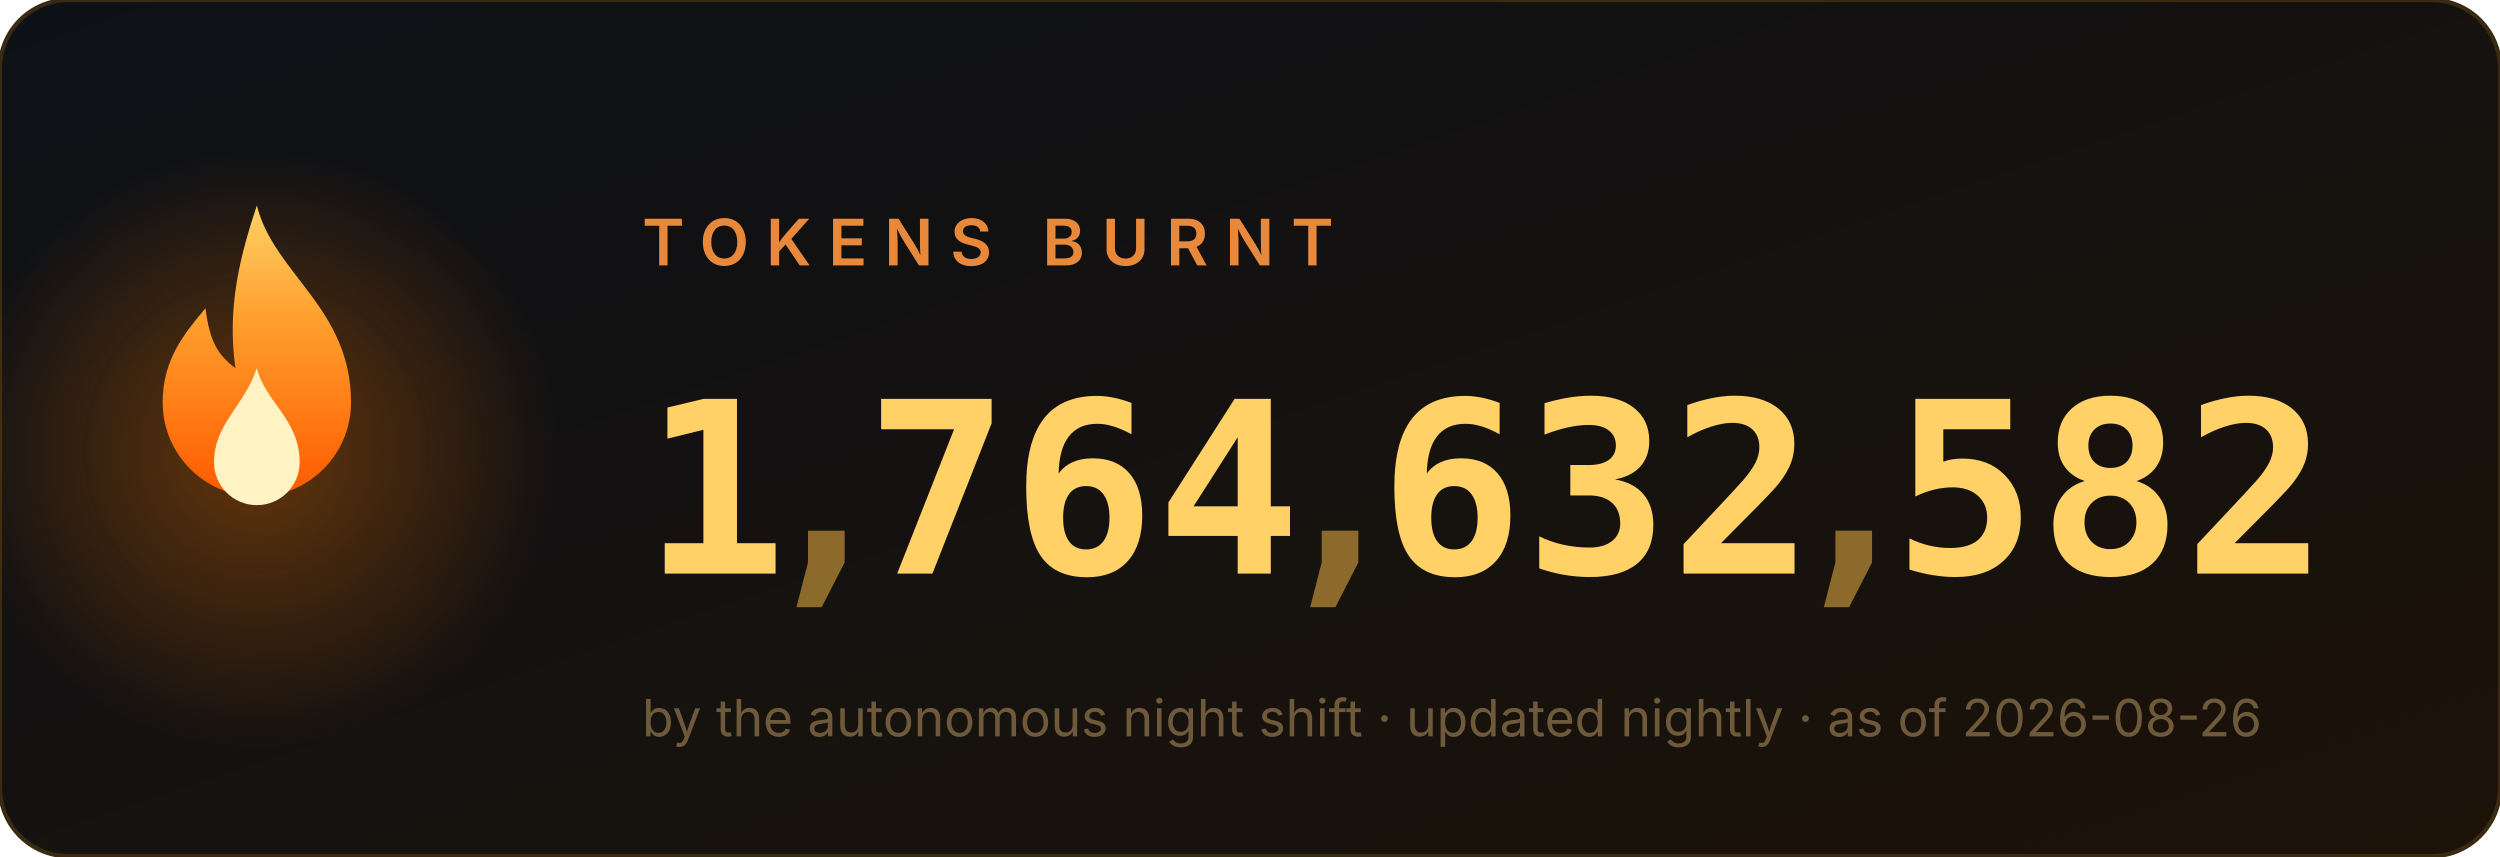
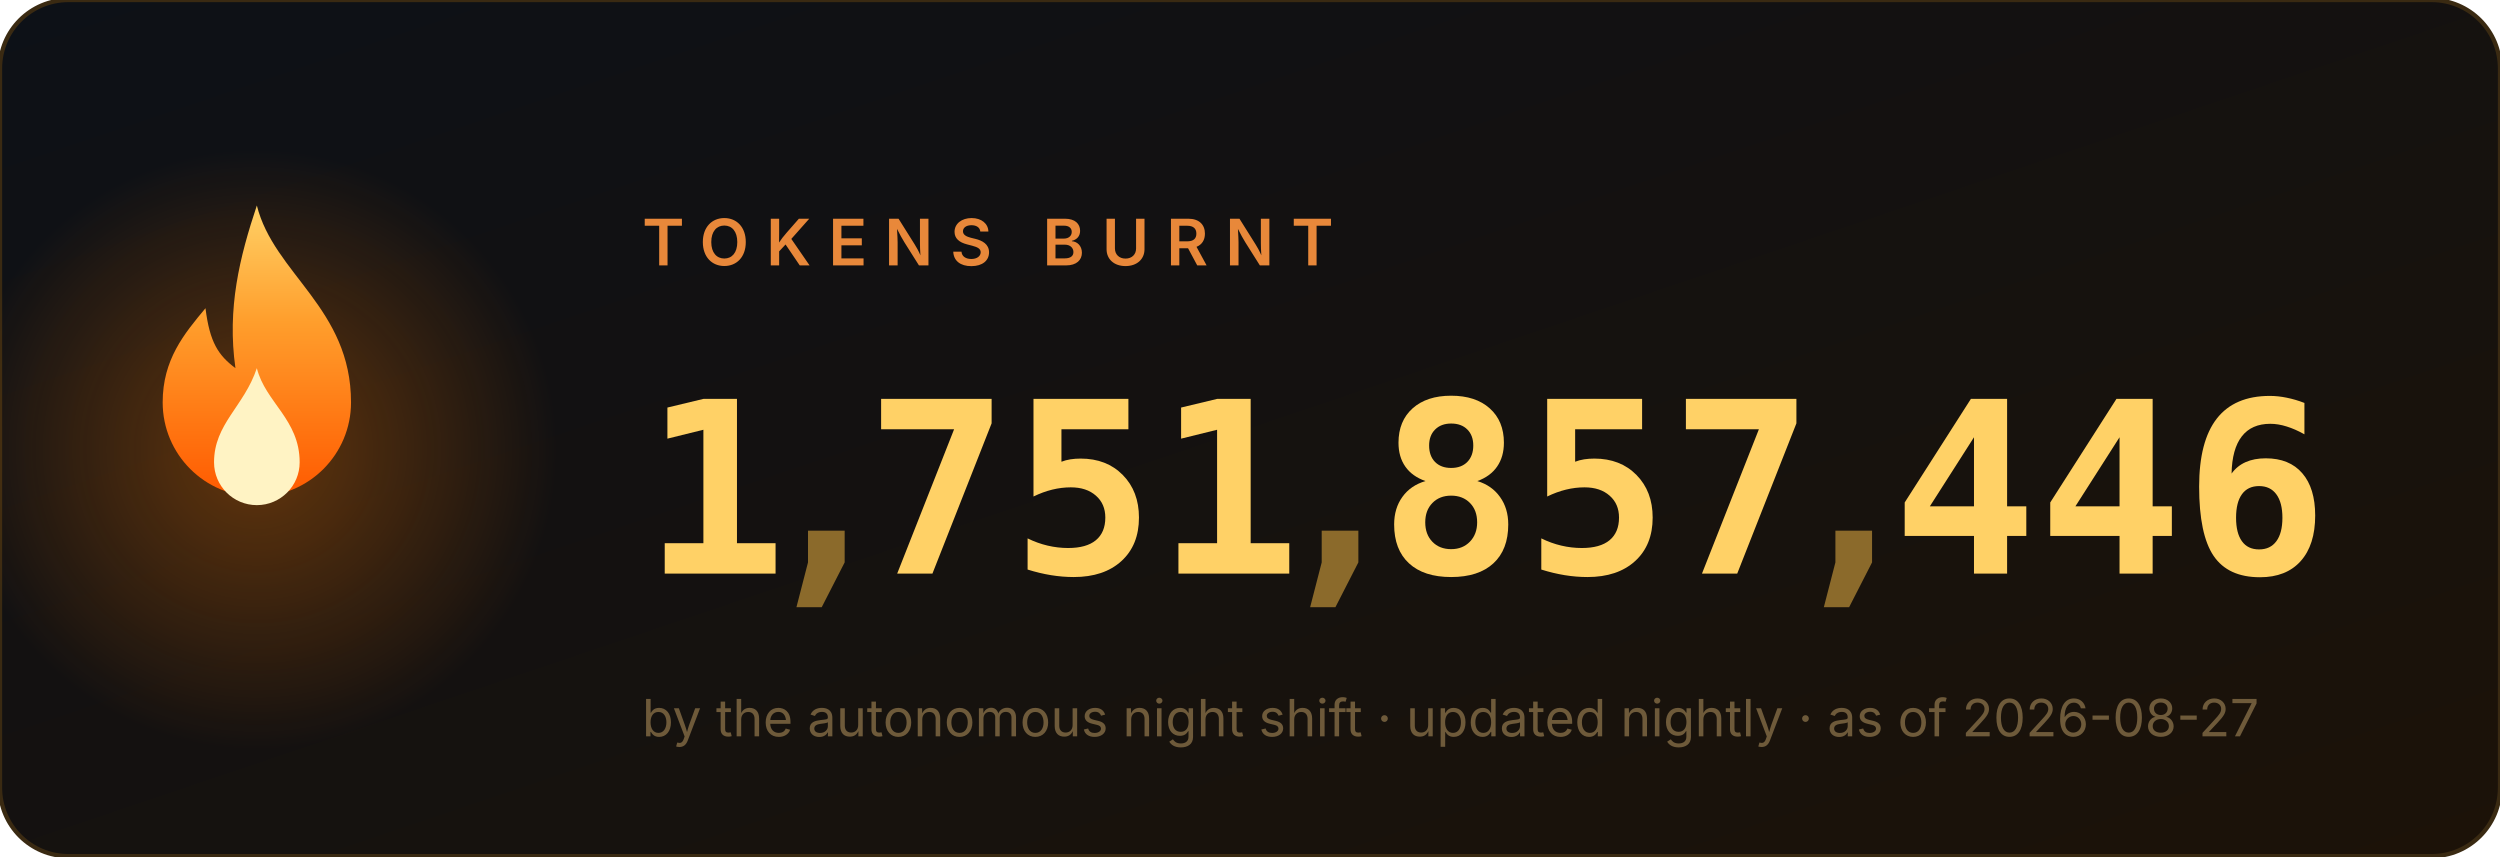
- <svg xmlns="http://www.w3.org/2000/svg" width="584" height="200" viewBox="0 0 584 200" role="img" aria-label="1,764,632,582 tokens burnt">
+ <svg xmlns="http://www.w3.org/2000/svg" width="584" height="200" viewBox="0 0 584 200" role="img" aria-label="1,751,857,446 tokens burnt">
  <style>
.num{font:700 56px ui-monospace,'Cascadia Code',Menlo,Consolas,monospace;fill:#ffd166}
.comma{fill:#8b6a2b}
.label{font:600 15px -apple-system,'Segoe UI',sans-serif;fill:#e8883a;letter-spacing:4px}
.sub{font:400 12px -apple-system,'Segoe UI',sans-serif;fill:#6e5a3a}
</style>
  <defs>
    <linearGradient id="bg" x1="0" y1="0" x2="1" y2="1">
      <stop offset="0" stop-color="#0d1117" />
      <stop offset="1" stop-color="#1c1208" />
    </linearGradient>
    <linearGradient id="fg" x1="0" y1="1" x2="0" y2="0">
      <stop offset="0" stop-color="#ff5a00" />
      <stop offset=".6" stop-color="#ff9e2c" />
      <stop offset="1" stop-color="#ffd166" />
    </linearGradient>
    <radialGradient id="halo">
      <stop offset="0" stop-color="#ff7b00" />
      <stop offset="1" stop-color="#ff7b00" stop-opacity="0" />
    </radialGradient>
  </defs>
  <rect width="584" height="200" rx="16" fill="url(#bg)" stroke="#3a2a12" />
  <circle cx="60" cy="105" r="70" fill="url(#halo)" opacity=".35">
    <animate attributeName="opacity" values=".25;.55;.25" dur="2.2s" repeatCount="indefinite" />
  </circle>
  <g transform="translate(60,128)">
    <g>
      <animateTransform attributeName="transform" type="scale" values="1 1;.95 1.1;1 1" dur="1.6s" repeatCount="indefinite" additive="sum" calcMode="spline" keySplines=".4 0 .6 1;.4 0 .6 1" />
      <path d="M0 -80c4 16 22 24 22 46a22 22 0 1 1-44 0c0-10 5-16 10-22 1 8 3 11 7 14-2-14 1-26 5-38z" fill="url(#fg)" />
      <path d="M0 -42c2 8 10 12 10 22a10 10 0 1 1-20 0c0-9 7-13 10-22z" fill="#fff3c4">
        <animateTransform attributeName="transform" type="scale" values="1 1;1.06 .92;1 1" dur="1.1s" repeatCount="indefinite" additive="sum" calcMode="spline" keySplines=".4 0 .6 1;.4 0 .6 1" />
      </path>
    </g>
  </g>
  <text x="150" y="62" class="label">TOKENS BURNT</text>
  <svg x="150" y="84" width="34" height="64" viewBox="0 0 34 64">
    <g transform="translate(0,-64)">
      <g>
        <animateTransform attributeName="transform" type="translate" values="0 64;0 64;0 0" keyTimes="0;0.000;1" dur="0.97s" begin="0s" fill="freeze" additive="sum" calcMode="spline" keySplines="0 0 1 1;.2 .7 .3 1" />
        <text x="17" y="50" class="num" text-anchor="middle">0</text>
        <text x="17" y="114" class="num" text-anchor="middle">1</text>
        <text x="17" y="178" class="num" text-anchor="middle">2</text>
        <text x="17" y="242" class="num" text-anchor="middle">3</text>
        <text x="17" y="306" class="num" text-anchor="middle">4</text>
        <text x="17" y="370" class="num" text-anchor="middle">5</text>
        <text x="17" y="434" class="num" text-anchor="middle">6</text>
        <text x="17" y="498" class="num" text-anchor="middle">7</text>
        <text x="17" y="562" class="num" text-anchor="middle">8</text>
        <text x="17" y="626" class="num" text-anchor="middle">9</text>
      </g>
    </g>
  </svg>
  <text x="193" y="134" class="num comma" text-anchor="middle">,</text>
  <svg x="202" y="84" width="34" height="64" viewBox="0 0 34 64">
    <g transform="translate(0,-448)">
      <g>
        <animateTransform attributeName="transform" type="translate" values="0 448;0 448;0 0" keyTimes="0;0.147;1" dur="1.63s" begin="0s" fill="freeze" additive="sum" calcMode="spline" keySplines="0 0 1 1;.2 .7 .3 1" />
        <text x="17" y="50" class="num" text-anchor="middle">0</text>
        <text x="17" y="114" class="num" text-anchor="middle">1</text>
        <text x="17" y="178" class="num" text-anchor="middle">2</text>
        <text x="17" y="242" class="num" text-anchor="middle">3</text>
        <text x="17" y="306" class="num" text-anchor="middle">4</text>
        <text x="17" y="370" class="num" text-anchor="middle">5</text>
        <text x="17" y="434" class="num" text-anchor="middle">6</text>
        <text x="17" y="498" class="num" text-anchor="middle">7</text>
        <text x="17" y="562" class="num" text-anchor="middle">8</text>
        <text x="17" y="626" class="num" text-anchor="middle">9</text>
      </g>
    </g>
  </svg>
  <svg x="236" y="84" width="34" height="64" viewBox="0 0 34 64">
-     <g transform="translate(0,-384)">
-       <g>
-         <animateTransform attributeName="transform" type="translate" values="0 384;0 384;0 0" keyTimes="0;0.214;1" dur="1.68s" begin="0s" fill="freeze" additive="sum" calcMode="spline" keySplines="0 0 1 1;.2 .7 .3 1" />
+     <g transform="translate(0,-320)">
+       <g>
+         <animateTransform attributeName="transform" type="translate" values="0 320;0 320;0 0" keyTimes="0;0.224;1" dur="1.61s" begin="0s" fill="freeze" additive="sum" calcMode="spline" keySplines="0 0 1 1;.2 .7 .3 1" />
        <text x="17" y="50" class="num" text-anchor="middle">0</text>
        <text x="17" y="114" class="num" text-anchor="middle">1</text>
        <text x="17" y="178" class="num" text-anchor="middle">2</text>
        <text x="17" y="242" class="num" text-anchor="middle">3</text>
        <text x="17" y="306" class="num" text-anchor="middle">4</text>
        <text x="17" y="370" class="num" text-anchor="middle">5</text>
        <text x="17" y="434" class="num" text-anchor="middle">6</text>
        <text x="17" y="498" class="num" text-anchor="middle">7</text>
        <text x="17" y="562" class="num" text-anchor="middle">8</text>
        <text x="17" y="626" class="num" text-anchor="middle">9</text>
      </g>
    </g>
  </svg>
  <svg x="270" y="84" width="34" height="64" viewBox="0 0 34 64">
-     <g transform="translate(0,-256)">
-       <g>
-         <animateTransform attributeName="transform" type="translate" values="0 256;0 256;0 0" keyTimes="0;0.289;1" dur="1.66s" begin="0s" fill="freeze" additive="sum" calcMode="spline" keySplines="0 0 1 1;.2 .7 .3 1" />
+     <g transform="translate(0,-64)">
+       <g>
+         <animateTransform attributeName="transform" type="translate" values="0 64;0 64;0 0" keyTimes="0;0.331;1" dur="1.45s" begin="0s" fill="freeze" additive="sum" calcMode="spline" keySplines="0 0 1 1;.2 .7 .3 1" />
        <text x="17" y="50" class="num" text-anchor="middle">0</text>
        <text x="17" y="114" class="num" text-anchor="middle">1</text>
        <text x="17" y="178" class="num" text-anchor="middle">2</text>
        <text x="17" y="242" class="num" text-anchor="middle">3</text>
        <text x="17" y="306" class="num" text-anchor="middle">4</text>
        <text x="17" y="370" class="num" text-anchor="middle">5</text>
        <text x="17" y="434" class="num" text-anchor="middle">6</text>
        <text x="17" y="498" class="num" text-anchor="middle">7</text>
        <text x="17" y="562" class="num" text-anchor="middle">8</text>
        <text x="17" y="626" class="num" text-anchor="middle">9</text>
      </g>
    </g>
  </svg>
  <text x="313" y="134" class="num comma" text-anchor="middle">,</text>
  <svg x="322" y="84" width="34" height="64" viewBox="0 0 34 64">
-     <g transform="translate(0,-384)">
-       <g>
-         <animateTransform attributeName="transform" type="translate" values="0 384;0 384;0 0" keyTimes="0;0.353;1" dur="2.04s" begin="0s" fill="freeze" additive="sum" calcMode="spline" keySplines="0 0 1 1;.2 .7 .3 1" />
+     <g transform="translate(0,-512)">
+       <g>
+         <animateTransform attributeName="transform" type="translate" values="0 512;0 512;0 0" keyTimes="0;0.330;1" dur="2.18s" begin="0s" fill="freeze" additive="sum" calcMode="spline" keySplines="0 0 1 1;.2 .7 .3 1" />
        <text x="17" y="50" class="num" text-anchor="middle">0</text>
        <text x="17" y="114" class="num" text-anchor="middle">1</text>
        <text x="17" y="178" class="num" text-anchor="middle">2</text>
        <text x="17" y="242" class="num" text-anchor="middle">3</text>
        <text x="17" y="306" class="num" text-anchor="middle">4</text>
        <text x="17" y="370" class="num" text-anchor="middle">5</text>
        <text x="17" y="434" class="num" text-anchor="middle">6</text>
        <text x="17" y="498" class="num" text-anchor="middle">7</text>
        <text x="17" y="562" class="num" text-anchor="middle">8</text>
        <text x="17" y="626" class="num" text-anchor="middle">9</text>
      </g>
    </g>
  </svg>
  <svg x="356" y="84" width="34" height="64" viewBox="0 0 34 64">
-     <g transform="translate(0,-192)">
-       <g>
-         <animateTransform attributeName="transform" type="translate" values="0 192;0 192;0 0" keyTimes="0;0.431;1" dur="1.95s" begin="0s" fill="freeze" additive="sum" calcMode="spline" keySplines="0 0 1 1;.2 .7 .3 1" />
+     <g transform="translate(0,-320)">
+       <g>
+         <animateTransform attributeName="transform" type="translate" values="0 320;0 320;0 0" keyTimes="0;0.402;1" dur="2.09s" begin="0s" fill="freeze" additive="sum" calcMode="spline" keySplines="0 0 1 1;.2 .7 .3 1" />
        <text x="17" y="50" class="num" text-anchor="middle">0</text>
        <text x="17" y="114" class="num" text-anchor="middle">1</text>
        <text x="17" y="178" class="num" text-anchor="middle">2</text>
        <text x="17" y="242" class="num" text-anchor="middle">3</text>
        <text x="17" y="306" class="num" text-anchor="middle">4</text>
        <text x="17" y="370" class="num" text-anchor="middle">5</text>
        <text x="17" y="434" class="num" text-anchor="middle">6</text>
        <text x="17" y="498" class="num" text-anchor="middle">7</text>
        <text x="17" y="562" class="num" text-anchor="middle">8</text>
        <text x="17" y="626" class="num" text-anchor="middle">9</text>
      </g>
    </g>
  </svg>
  <svg x="390" y="84" width="34" height="64" viewBox="0 0 34 64">
-     <g transform="translate(0,-128)">
-       <g>
-         <animateTransform attributeName="transform" type="translate" values="0 128;0 128;0 0" keyTimes="0;0.480;1" dur="2.00s" begin="0s" fill="freeze" additive="sum" calcMode="spline" keySplines="0 0 1 1;.2 .7 .3 1" />
+     <g transform="translate(0,-448)">
+       <g>
+         <animateTransform attributeName="transform" type="translate" values="0 448;0 448;0 0" keyTimes="0;0.409;1" dur="2.35s" begin="0s" fill="freeze" additive="sum" calcMode="spline" keySplines="0 0 1 1;.2 .7 .3 1" />
        <text x="17" y="50" class="num" text-anchor="middle">0</text>
        <text x="17" y="114" class="num" text-anchor="middle">1</text>
        <text x="17" y="178" class="num" text-anchor="middle">2</text>
        <text x="17" y="242" class="num" text-anchor="middle">3</text>
        <text x="17" y="306" class="num" text-anchor="middle">4</text>
        <text x="17" y="370" class="num" text-anchor="middle">5</text>
        <text x="17" y="434" class="num" text-anchor="middle">6</text>
        <text x="17" y="498" class="num" text-anchor="middle">7</text>
        <text x="17" y="562" class="num" text-anchor="middle">8</text>
        <text x="17" y="626" class="num" text-anchor="middle">9</text>
      </g>
    </g>
  </svg>
  <text x="433" y="134" class="num comma" text-anchor="middle">,</text>
  <svg x="442" y="84" width="34" height="64" viewBox="0 0 34 64">
-     <g transform="translate(0,-320)">
-       <g>
-         <animateTransform attributeName="transform" type="translate" values="0 320;0 320;0 0" keyTimes="0;0.490;1" dur="2.45s" begin="0s" fill="freeze" additive="sum" calcMode="spline" keySplines="0 0 1 1;.2 .7 .3 1" />
+     <g transform="translate(0,-256)">
+       <g>
+         <animateTransform attributeName="transform" type="translate" values="0 256;0 256;0 0" keyTimes="0;0.504;1" dur="2.38s" begin="0s" fill="freeze" additive="sum" calcMode="spline" keySplines="0 0 1 1;.2 .7 .3 1" />
        <text x="17" y="50" class="num" text-anchor="middle">0</text>
        <text x="17" y="114" class="num" text-anchor="middle">1</text>
        <text x="17" y="178" class="num" text-anchor="middle">2</text>
        <text x="17" y="242" class="num" text-anchor="middle">3</text>
        <text x="17" y="306" class="num" text-anchor="middle">4</text>
        <text x="17" y="370" class="num" text-anchor="middle">5</text>
        <text x="17" y="434" class="num" text-anchor="middle">6</text>
        <text x="17" y="498" class="num" text-anchor="middle">7</text>
        <text x="17" y="562" class="num" text-anchor="middle">8</text>
        <text x="17" y="626" class="num" text-anchor="middle">9</text>
      </g>
    </g>
  </svg>
  <svg x="476" y="84" width="34" height="64" viewBox="0 0 34 64">
-     <g transform="translate(0,-512)">
-       <g>
-         <animateTransform attributeName="transform" type="translate" values="0 512;0 512;0 0" keyTimes="0;0.475;1" dur="2.78s" begin="0s" fill="freeze" additive="sum" calcMode="spline" keySplines="0 0 1 1;.2 .7 .3 1" />
+     <g transform="translate(0,-256)">
+       <g>
+         <animateTransform attributeName="transform" type="translate" values="0 256;0 256;0 0" keyTimes="0;0.528;1" dur="2.50s" begin="0s" fill="freeze" additive="sum" calcMode="spline" keySplines="0 0 1 1;.2 .7 .3 1" />
        <text x="17" y="50" class="num" text-anchor="middle">0</text>
        <text x="17" y="114" class="num" text-anchor="middle">1</text>
        <text x="17" y="178" class="num" text-anchor="middle">2</text>
        <text x="17" y="242" class="num" text-anchor="middle">3</text>
        <text x="17" y="306" class="num" text-anchor="middle">4</text>
        <text x="17" y="370" class="num" text-anchor="middle">5</text>
        <text x="17" y="434" class="num" text-anchor="middle">6</text>
        <text x="17" y="498" class="num" text-anchor="middle">7</text>
        <text x="17" y="562" class="num" text-anchor="middle">8</text>
        <text x="17" y="626" class="num" text-anchor="middle">9</text>
      </g>
    </g>
  </svg>
  <svg x="510" y="84" width="34" height="64" viewBox="0 0 34 64">
-     <g transform="translate(0,-128)">
-       <g>
-         <animateTransform attributeName="transform" type="translate" values="0 128;0 128;0 0" keyTimes="0;0.581;1" dur="2.48s" begin="0s" fill="freeze" additive="sum" calcMode="spline" keySplines="0 0 1 1;.2 .7 .3 1" />
-         <text x="17" y="50" class="num" text-anchor="middle">0</text>
-         <text x="17" y="114" class="num" text-anchor="middle">1</text>
-         <text x="17" y="178" class="num" text-anchor="middle">2</text>
-         <text x="17" y="242" class="num" text-anchor="middle">3</text>
-         <text x="17" y="306" class="num" text-anchor="middle">4</text>
-         <text x="17" y="370" class="num" text-anchor="middle">5</text>
-         <text x="17" y="434" class="num" text-anchor="middle">6</text>
-         <text x="17" y="498" class="num" text-anchor="middle">7</text>
-         <text x="17" y="562" class="num" text-anchor="middle">8</text>
-         <text x="17" y="626" class="num" text-anchor="middle">9</text>
-       </g>
-     </g>
-   </svg>
-   <text x="150" y="172" class="sub">by the autonomous night shift · updated nightly · as of 2026-08-26</text>
+     <g transform="translate(0,-384)">
+       <g>
+         <animateTransform attributeName="transform" type="translate" values="0 384;0 384;0 0" keyTimes="0;0.522;1" dur="2.76s" begin="0s" fill="freeze" additive="sum" calcMode="spline" keySplines="0 0 1 1;.2 .7 .3 1" />
+         <text x="17" y="50" class="num" text-anchor="middle">0</text>
+         <text x="17" y="114" class="num" text-anchor="middle">1</text>
+         <text x="17" y="178" class="num" text-anchor="middle">2</text>
+         <text x="17" y="242" class="num" text-anchor="middle">3</text>
+         <text x="17" y="306" class="num" text-anchor="middle">4</text>
+         <text x="17" y="370" class="num" text-anchor="middle">5</text>
+         <text x="17" y="434" class="num" text-anchor="middle">6</text>
+         <text x="17" y="498" class="num" text-anchor="middle">7</text>
+         <text x="17" y="562" class="num" text-anchor="middle">8</text>
+         <text x="17" y="626" class="num" text-anchor="middle">9</text>
+       </g>
+     </g>
+   </svg>
+   <text x="150" y="172" class="sub">by the autonomous night shift · updated nightly · as of 2026-08-27</text>
</svg>
